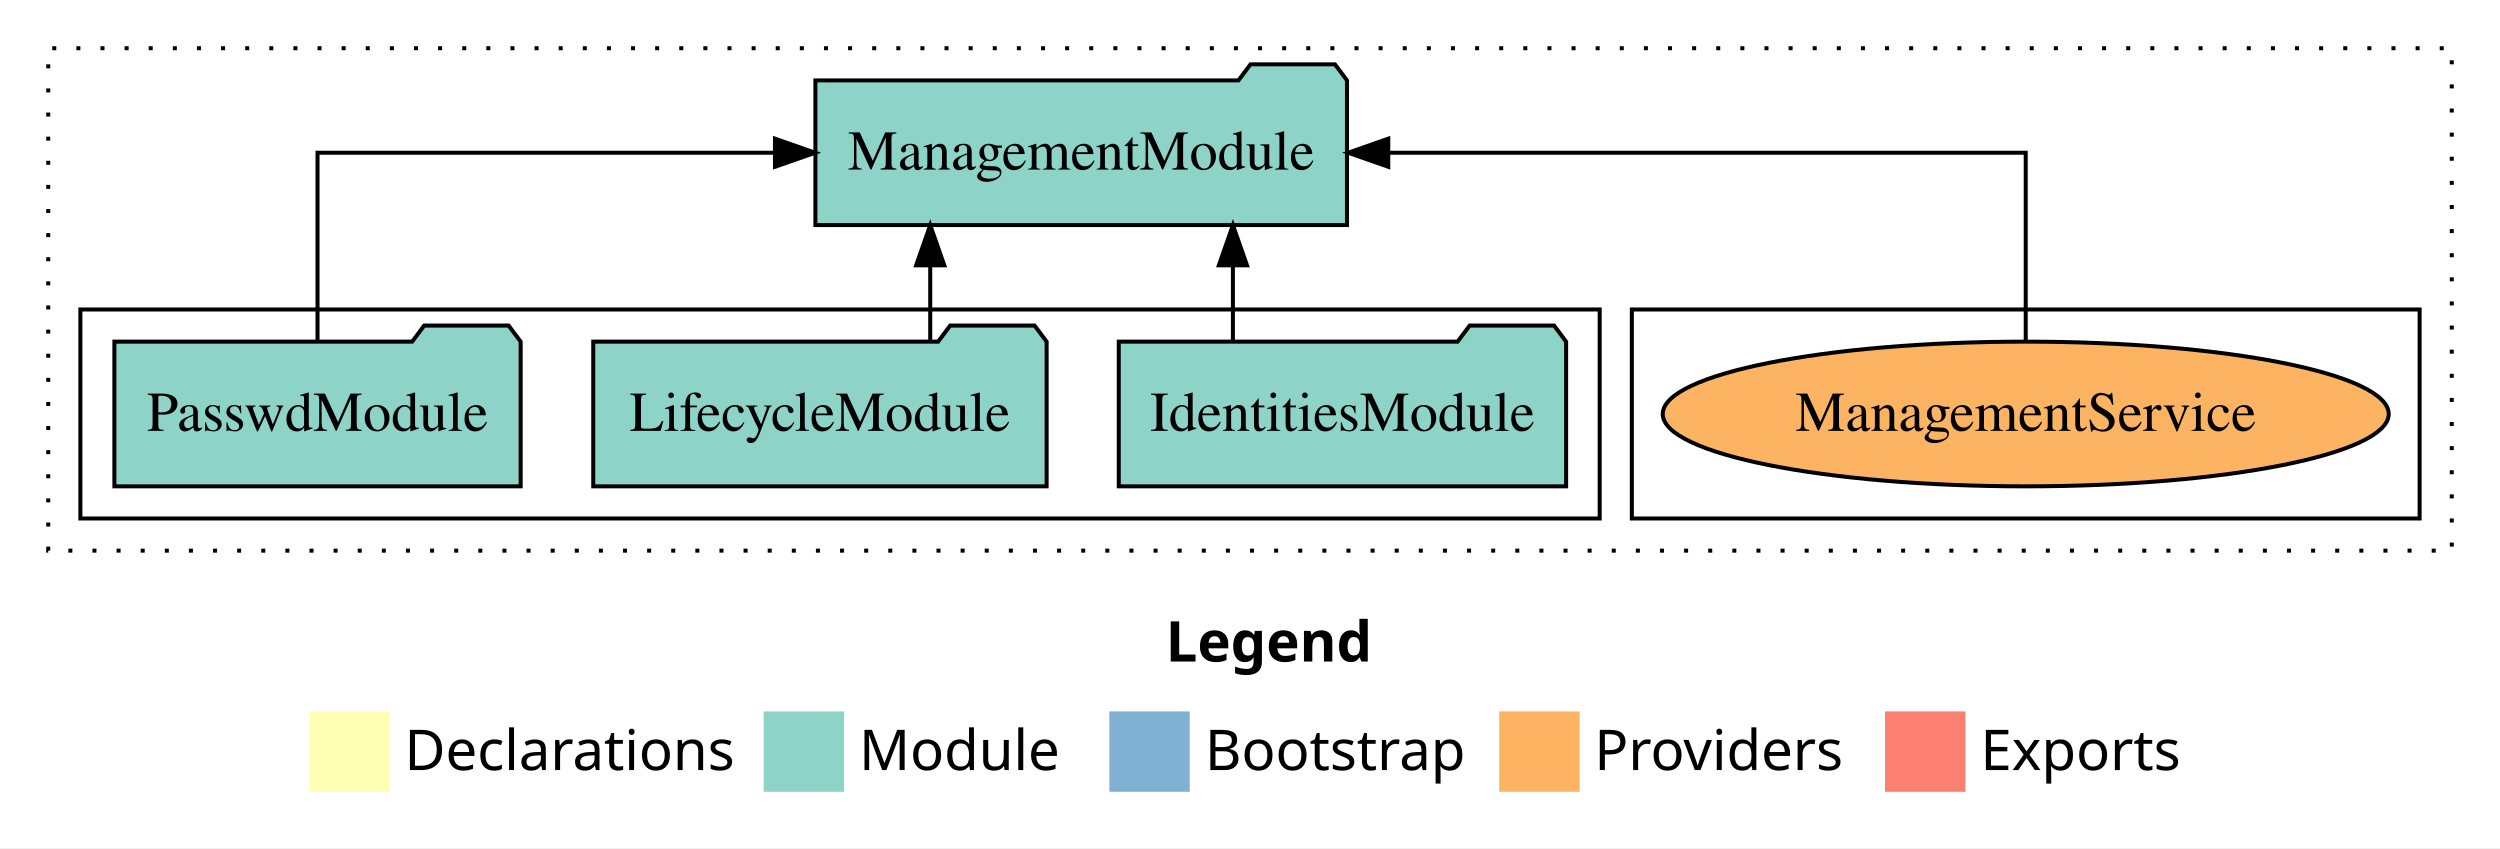
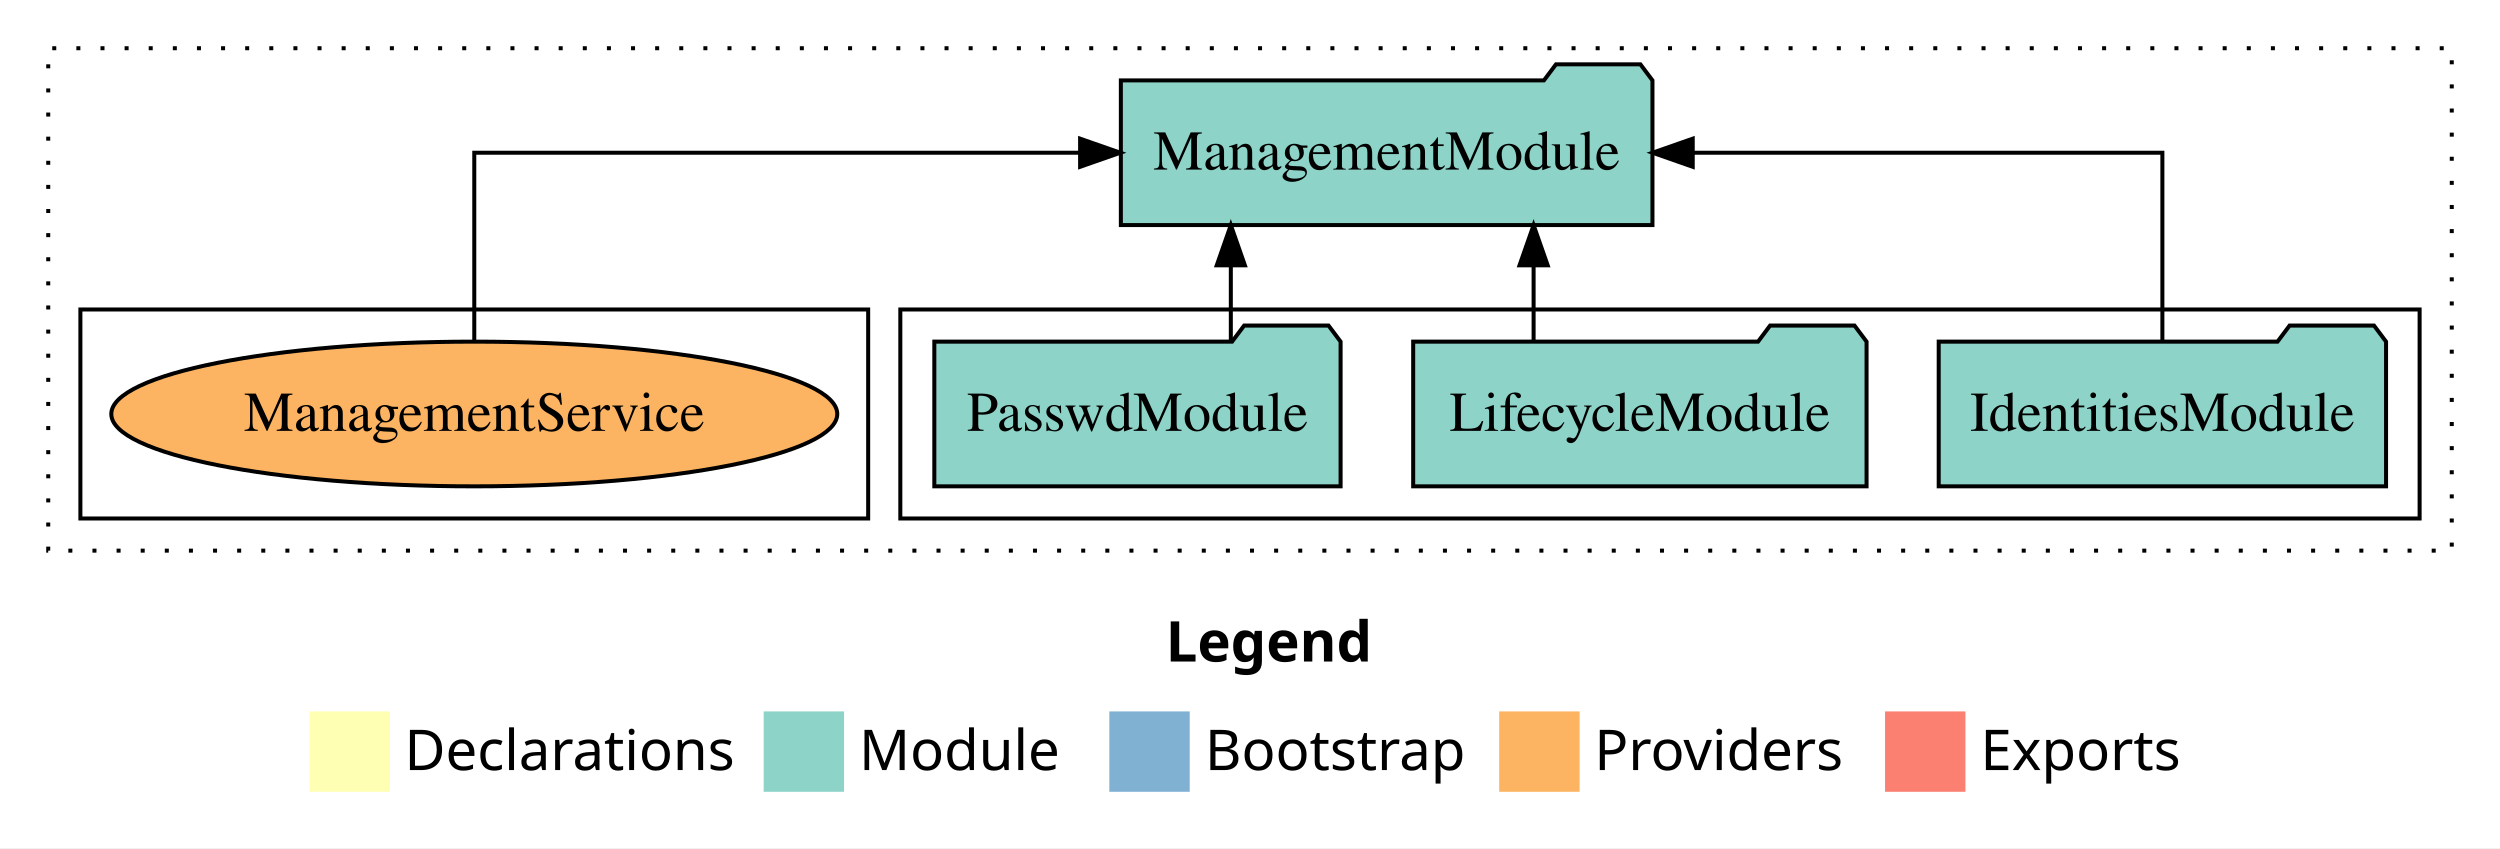
<svg xmlns="http://www.w3.org/2000/svg" width="622pt" height="211pt" viewBox="0.00 0.00 622.00 211.00">
  <g id="graph0" class="graph" transform="scale(1 1) rotate(0) translate(4 207)">
    <polygon fill="white" stroke="transparent" points="-4,4 -4,-207 618,-207 618,4 -4,4" />
    <text text-anchor="start" x="286.01" y="-42.4" font-family="Times-12" font-weight="bold" font-size="14.00">Legend</text>
    <polygon fill="#ffffb3" stroke="transparent" points="73,-10 73,-30 93,-30 93,-10 73,-10" />
    <text text-anchor="start" x="96.63" y="-15.4" font-family="Times-12" font-size="14.00">  Declarations</text>
    <polygon fill="#8dd3c7" stroke="transparent" points="186,-10 186,-30 206,-30 206,-10 186,-10" />
    <text text-anchor="start" x="209.73" y="-15.4" font-family="Times-12" font-size="14.00">  Module</text>
    <polygon fill="#80b1d3" stroke="transparent" points="272,-10 272,-30 292,-30 292,-10 272,-10" />
    <text text-anchor="start" x="295.78" y="-15.4" font-family="Times-12" font-size="14.00">  Bootstrap</text>
    <polygon fill="#fdb462" stroke="transparent" points="369,-10 369,-30 389,-30 389,-10 369,-10" />
    <text text-anchor="start" x="392.67" y="-15.4" font-family="Times-12" font-size="14.00">  Providers</text>
    <polygon fill="#fb8072" stroke="transparent" points="465,-10 465,-30 485,-30 485,-10 465,-10" />
    <text text-anchor="start" x="488.73" y="-15.4" font-family="Times-12" font-size="14.00">  Exports</text>
    <g id="clust1" class="cluster">
      <polygon fill="none" stroke="black" stroke-dasharray="1,5" points="8,-70 8,-195 606,-195 606,-70 8,-70" />
    </g>
+     <g id="clust3" class="cluster">
+       <polygon fill="none" stroke="black" points="220,-78 220,-130 598,-130 598,-78 220,-78" />
+     </g>
    <g id="clust6" class="cluster">
-       <polygon fill="none" stroke="black" points="402,-78 402,-130 598,-130 598,-78 402,-78" />
-     </g>
-     <g id="clust3" class="cluster">
-       <polygon fill="none" stroke="black" points="16,-78 16,-130 394,-130 394,-78 16,-78" />
+       <polygon fill="none" stroke="black" points="16,-78 16,-130 212,-130 212,-78 16,-78" />
    </g>
    <g id="node1" class="node">
-       <polygon fill="#8dd3c7" stroke="black" points="385.65,-122 382.65,-126 361.65,-126 358.65,-122 274.35,-122 274.35,-86 385.65,-86 385.65,-122" />
-       <text text-anchor="middle" x="330" y="-99.8" font-family="Times,serif" font-size="14.00">IdentitiesModule</text>
+       <polygon fill="#8dd3c7" stroke="black" points="589.65,-122 586.65,-126 565.65,-126 562.65,-122 478.35,-122 478.35,-86 589.65,-86 589.65,-122" />
+       <text text-anchor="middle" x="534" y="-99.8" font-family="Times,serif" font-size="14.00">IdentitiesModule</text>
    </g>
    <g id="node4" class="node">
-       <polygon fill="#8dd3c7" stroke="black" points="331.13,-187 328.13,-191 307.13,-191 304.13,-187 198.87,-187 198.87,-151 331.13,-151 331.13,-187" />
-       <text text-anchor="middle" x="265" y="-164.8" font-family="Times,serif" font-size="14.00">ManagementModule</text>
+       <polygon fill="#8dd3c7" stroke="black" points="407.13,-187 404.13,-191 383.13,-191 380.13,-187 274.87,-187 274.87,-151 407.13,-151 407.13,-187" />
+       <text text-anchor="middle" x="341" y="-164.8" font-family="Times,serif" font-size="14.00">ManagementModule</text>
    </g>
    <g id="edge1" class="edge">
-       <path fill="none" stroke="black" d="M302.75,-122.11C302.75,-122.11 302.75,-140.99 302.75,-140.99" />
-       <polygon fill="black" stroke="black" points="299.25,-140.99 302.75,-150.99 306.25,-140.99 299.25,-140.99" />
+       <path fill="none" stroke="black" d="M534,-122.11C534,-141.34 534,-169 534,-169 534,-169 417.15,-169 417.15,-169" />
+       <polygon fill="black" stroke="black" points="417.15,-165.5 407.15,-169 417.15,-172.5 417.15,-165.5" />
    </g>
    <g id="node2" class="node">
-       <polygon fill="#8dd3c7" stroke="black" points="256.4,-122 253.4,-126 232.4,-126 229.4,-122 143.6,-122 143.6,-86 256.4,-86 256.4,-122" />
-       <text text-anchor="middle" x="200" y="-99.8" font-family="Times,serif" font-size="14.00">LifecycleModule</text>
+       <polygon fill="#8dd3c7" stroke="black" points="460.4,-122 457.4,-126 436.4,-126 433.4,-122 347.6,-122 347.6,-86 460.4,-86 460.4,-122" />
+       <text text-anchor="middle" x="404" y="-99.8" font-family="Times,serif" font-size="14.00">LifecycleModule</text>
    </g>
    <g id="edge2" class="edge">
-       <path fill="none" stroke="black" d="M227.44,-122.11C227.44,-122.11 227.44,-140.99 227.44,-140.99" />
-       <polygon fill="black" stroke="black" points="223.94,-140.99 227.44,-150.99 230.94,-140.99 223.94,-140.99" />
+       <path fill="none" stroke="black" d="M377.56,-122.11C377.56,-122.11 377.56,-140.99 377.56,-140.99" />
+       <polygon fill="black" stroke="black" points="374.06,-140.99 377.56,-150.99 381.06,-140.99 374.06,-140.99" />
    </g>
    <g id="node3" class="node">
-       <polygon fill="#8dd3c7" stroke="black" points="125.54,-122 122.54,-126 101.54,-126 98.54,-122 24.46,-122 24.46,-86 125.54,-86 125.54,-122" />
-       <text text-anchor="middle" x="75" y="-99.8" font-family="Times,serif" font-size="14.00">PasswdModule</text>
+       <polygon fill="#8dd3c7" stroke="black" points="329.54,-122 326.54,-126 305.54,-126 302.54,-122 228.46,-122 228.46,-86 329.54,-86 329.54,-122" />
+       <text text-anchor="middle" x="279" y="-99.8" font-family="Times,serif" font-size="14.00">PasswdModule</text>
    </g>
    <g id="edge3" class="edge">
-       <path fill="none" stroke="black" d="M75,-122.11C75,-141.34 75,-169 75,-169 75,-169 188.81,-169 188.81,-169" />
-       <polygon fill="black" stroke="black" points="188.81,-172.5 198.81,-169 188.81,-165.5 188.81,-172.5" />
+       <path fill="none" stroke="black" d="M302.23,-122.11C302.23,-122.11 302.23,-140.99 302.23,-140.99" />
+       <polygon fill="black" stroke="black" points="298.73,-140.99 302.23,-150.99 305.73,-140.99 298.73,-140.99" />
    </g>
    <g id="node5" class="node">
-       <ellipse fill="#fdb462" stroke="black" cx="500" cy="-104" rx="90.31" ry="18" />
-       <text text-anchor="middle" x="500" y="-99.8" font-family="Times,serif" font-size="14.00">ManagementService</text>
+       <ellipse fill="#fdb462" stroke="black" cx="114" cy="-104" rx="90.31" ry="18" />
+       <text text-anchor="middle" x="114" y="-99.8" font-family="Times,serif" font-size="14.00">ManagementService</text>
    </g>
    <g id="edge4" class="edge">
-       <path fill="none" stroke="black" d="M500,-122.11C500,-141.34 500,-169 500,-169 500,-169 341.4,-169 341.4,-169" />
-       <polygon fill="black" stroke="black" points="341.4,-165.5 331.4,-169 341.4,-172.5 341.4,-165.5" />
+       <path fill="none" stroke="black" d="M114,-122.11C114,-141.34 114,-169 114,-169 114,-169 264.73,-169 264.73,-169" />
+       <polygon fill="black" stroke="black" points="264.73,-172.5 274.73,-169 264.73,-165.5 264.73,-172.5" />
    </g>
  </g>
</svg>
